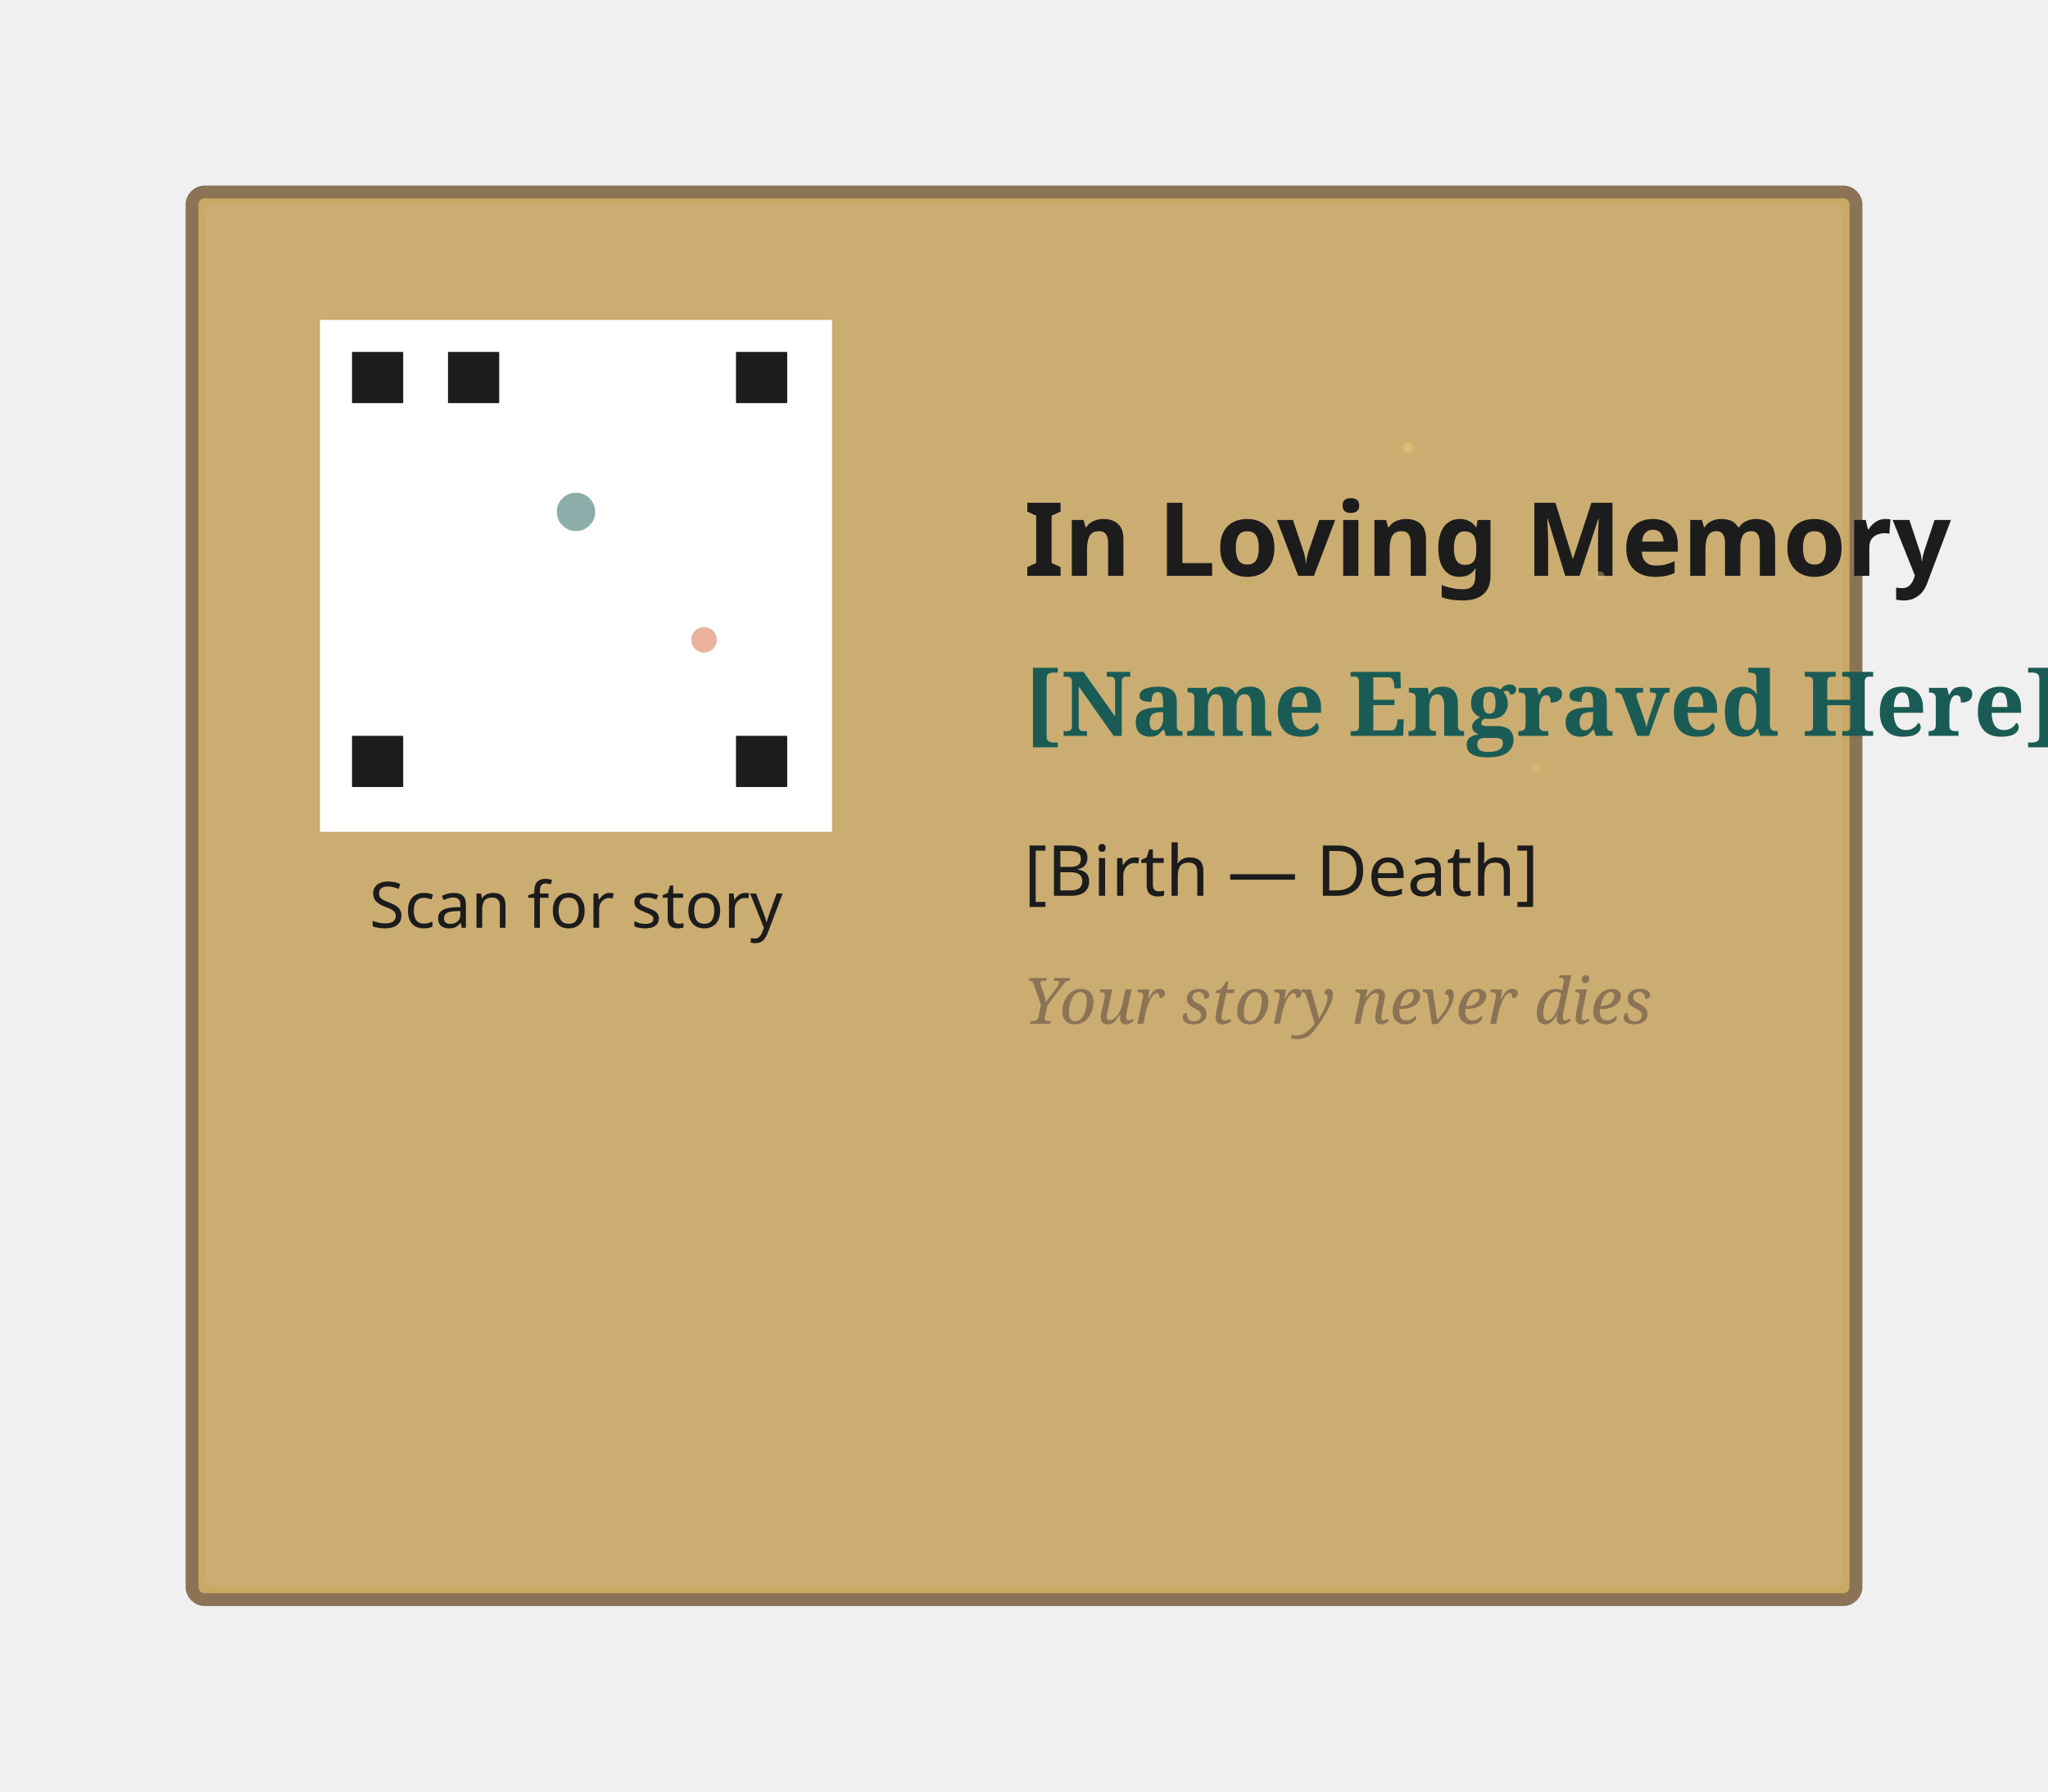
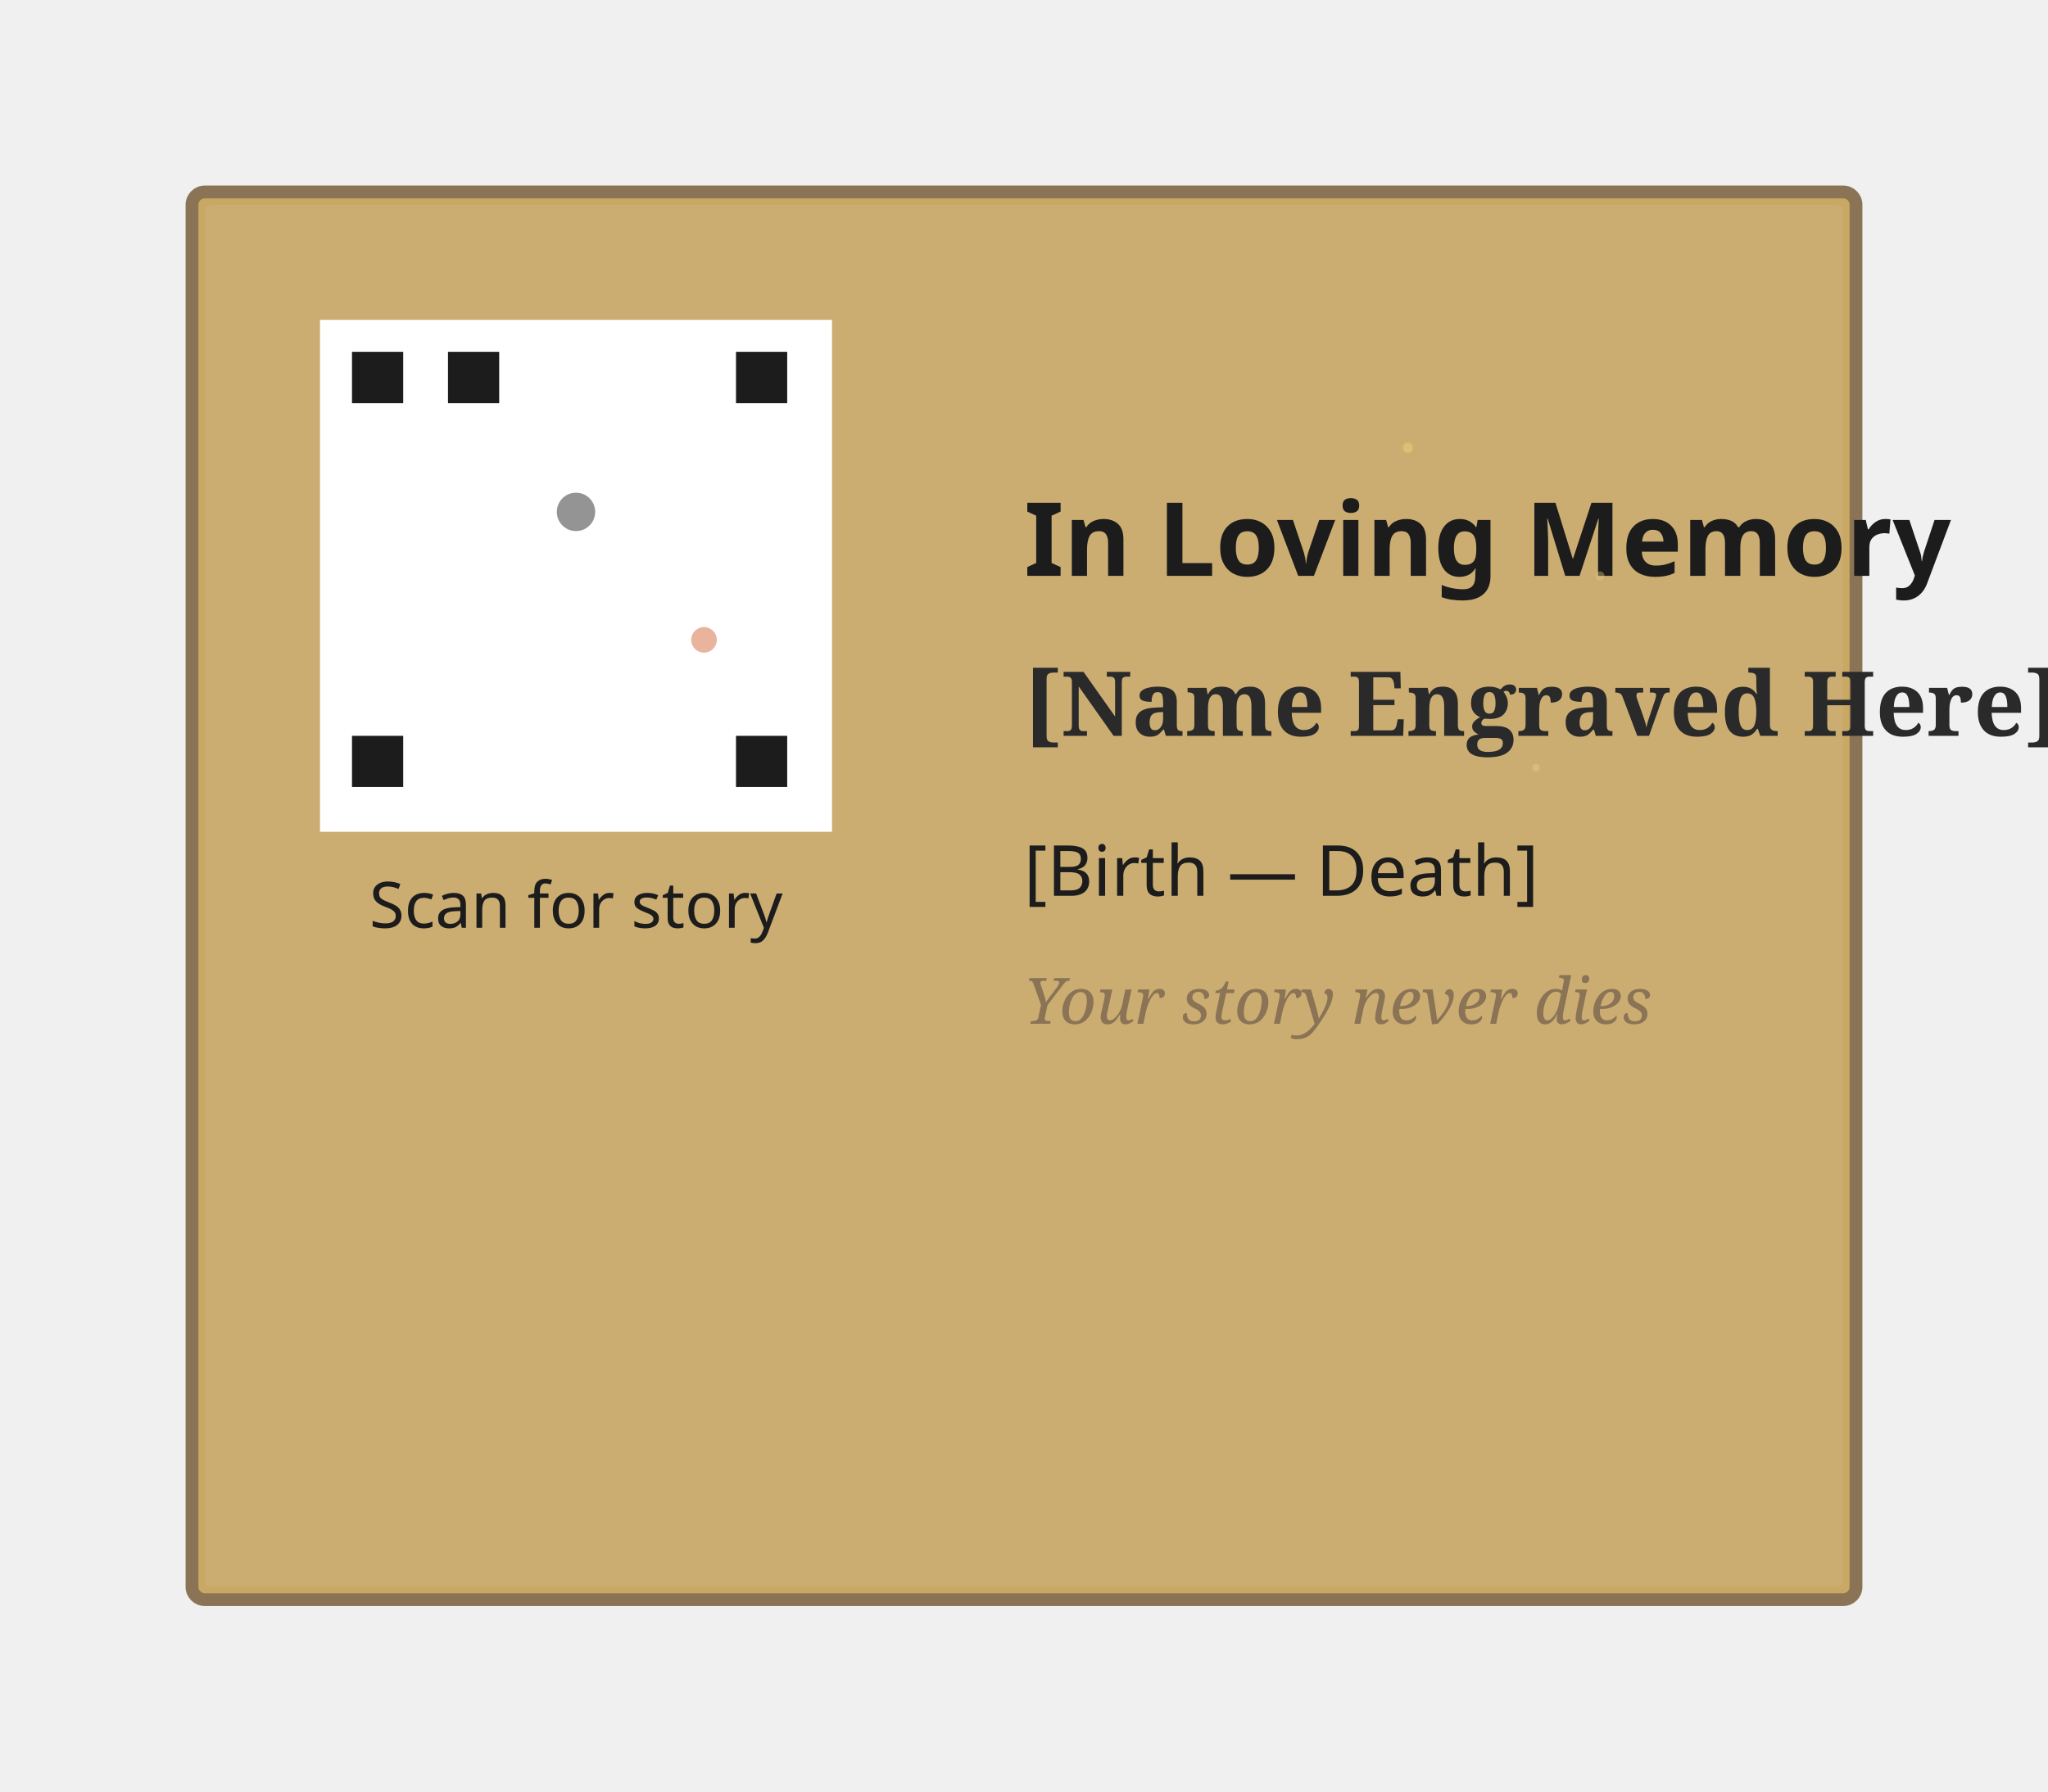
<svg xmlns="http://www.w3.org/2000/svg" width="100%" viewBox="0 0 320 280" role="img">
  <rect x="30" y="30" width="260" height="220" fill="#C8A862" rx="2" />
  <rect x="32" y="32" width="256" height="216" fill="#D4B896" opacity="0.3" rx="1" />
  <rect x="30" y="30" width="260" height="220" fill="none" stroke="#8B7355" stroke-width="2" rx="2" />
  <rect x="50" y="50" width="80" height="80" fill="#FFFFFF" />
  <rect x="55" y="55" width="8" height="8" fill="#1C1C1C" />
  <rect x="70" y="55" width="8" height="8" fill="#1C1C1C" />
  <rect x="115" y="55" width="8" height="8" fill="#1C1C1C" />
  <rect x="55" y="115" width="8" height="8" fill="#1C1C1C" />
  <rect x="115" y="115" width="8" height="8" fill="#1C1C1C" />
-   <circle cx="90" cy="80" r="3" fill="#1A5C55" opacity="0.5" />
+   <circle cx="90" cy="80" r="3" fill="#2A2A2A" opacity="0.5" />
  <circle cx="110" cy="100" r="2" fill="#C8420A" opacity="0.4" />
  <text x="90" y="145" text-anchor="middle" font-size="10" fill="#1C1C1C" font-family="Outfit, sans-serif" font-weight="500">
    Scan for story
  </text>
  <text x="160" y="90" text-anchor="start" font-size="16" fill="#1C1C1C" font-family="Oswald, sans-serif" font-weight="600">
    In Loving Memory
  </text>
-   <text x="160" y="115" text-anchor="start" font-size="14" fill="#1A5C55" font-family="Cormorant Garamond, serif" font-weight="600">
+   <text x="160" y="115" text-anchor="start" font-size="14" fill="#2A2A2A" font-family="Cormorant Garamond, serif" font-weight="600">
    [Name Engraved Here]
  </text>
  <text x="160" y="140" text-anchor="start" font-size="11" fill="#1C1C1C" font-family="Outfit, sans-serif">
    [Birth — Death]
  </text>
  <text x="160" y="160" text-anchor="start" font-size="10" fill="#8B7355" font-family="Cormorant Garamond, serif" font-style="italic">
    Your story never dies
  </text>
  <circle cx="220" cy="70" r="0.8" fill="#E8C97A" opacity="0.6" />
  <circle cx="240" cy="120" r="0.6" fill="#E8C97A" opacity="0.5" />
  <circle cx="250" cy="90" r="0.7" fill="#E8C97A" opacity="0.4" />
</svg>
